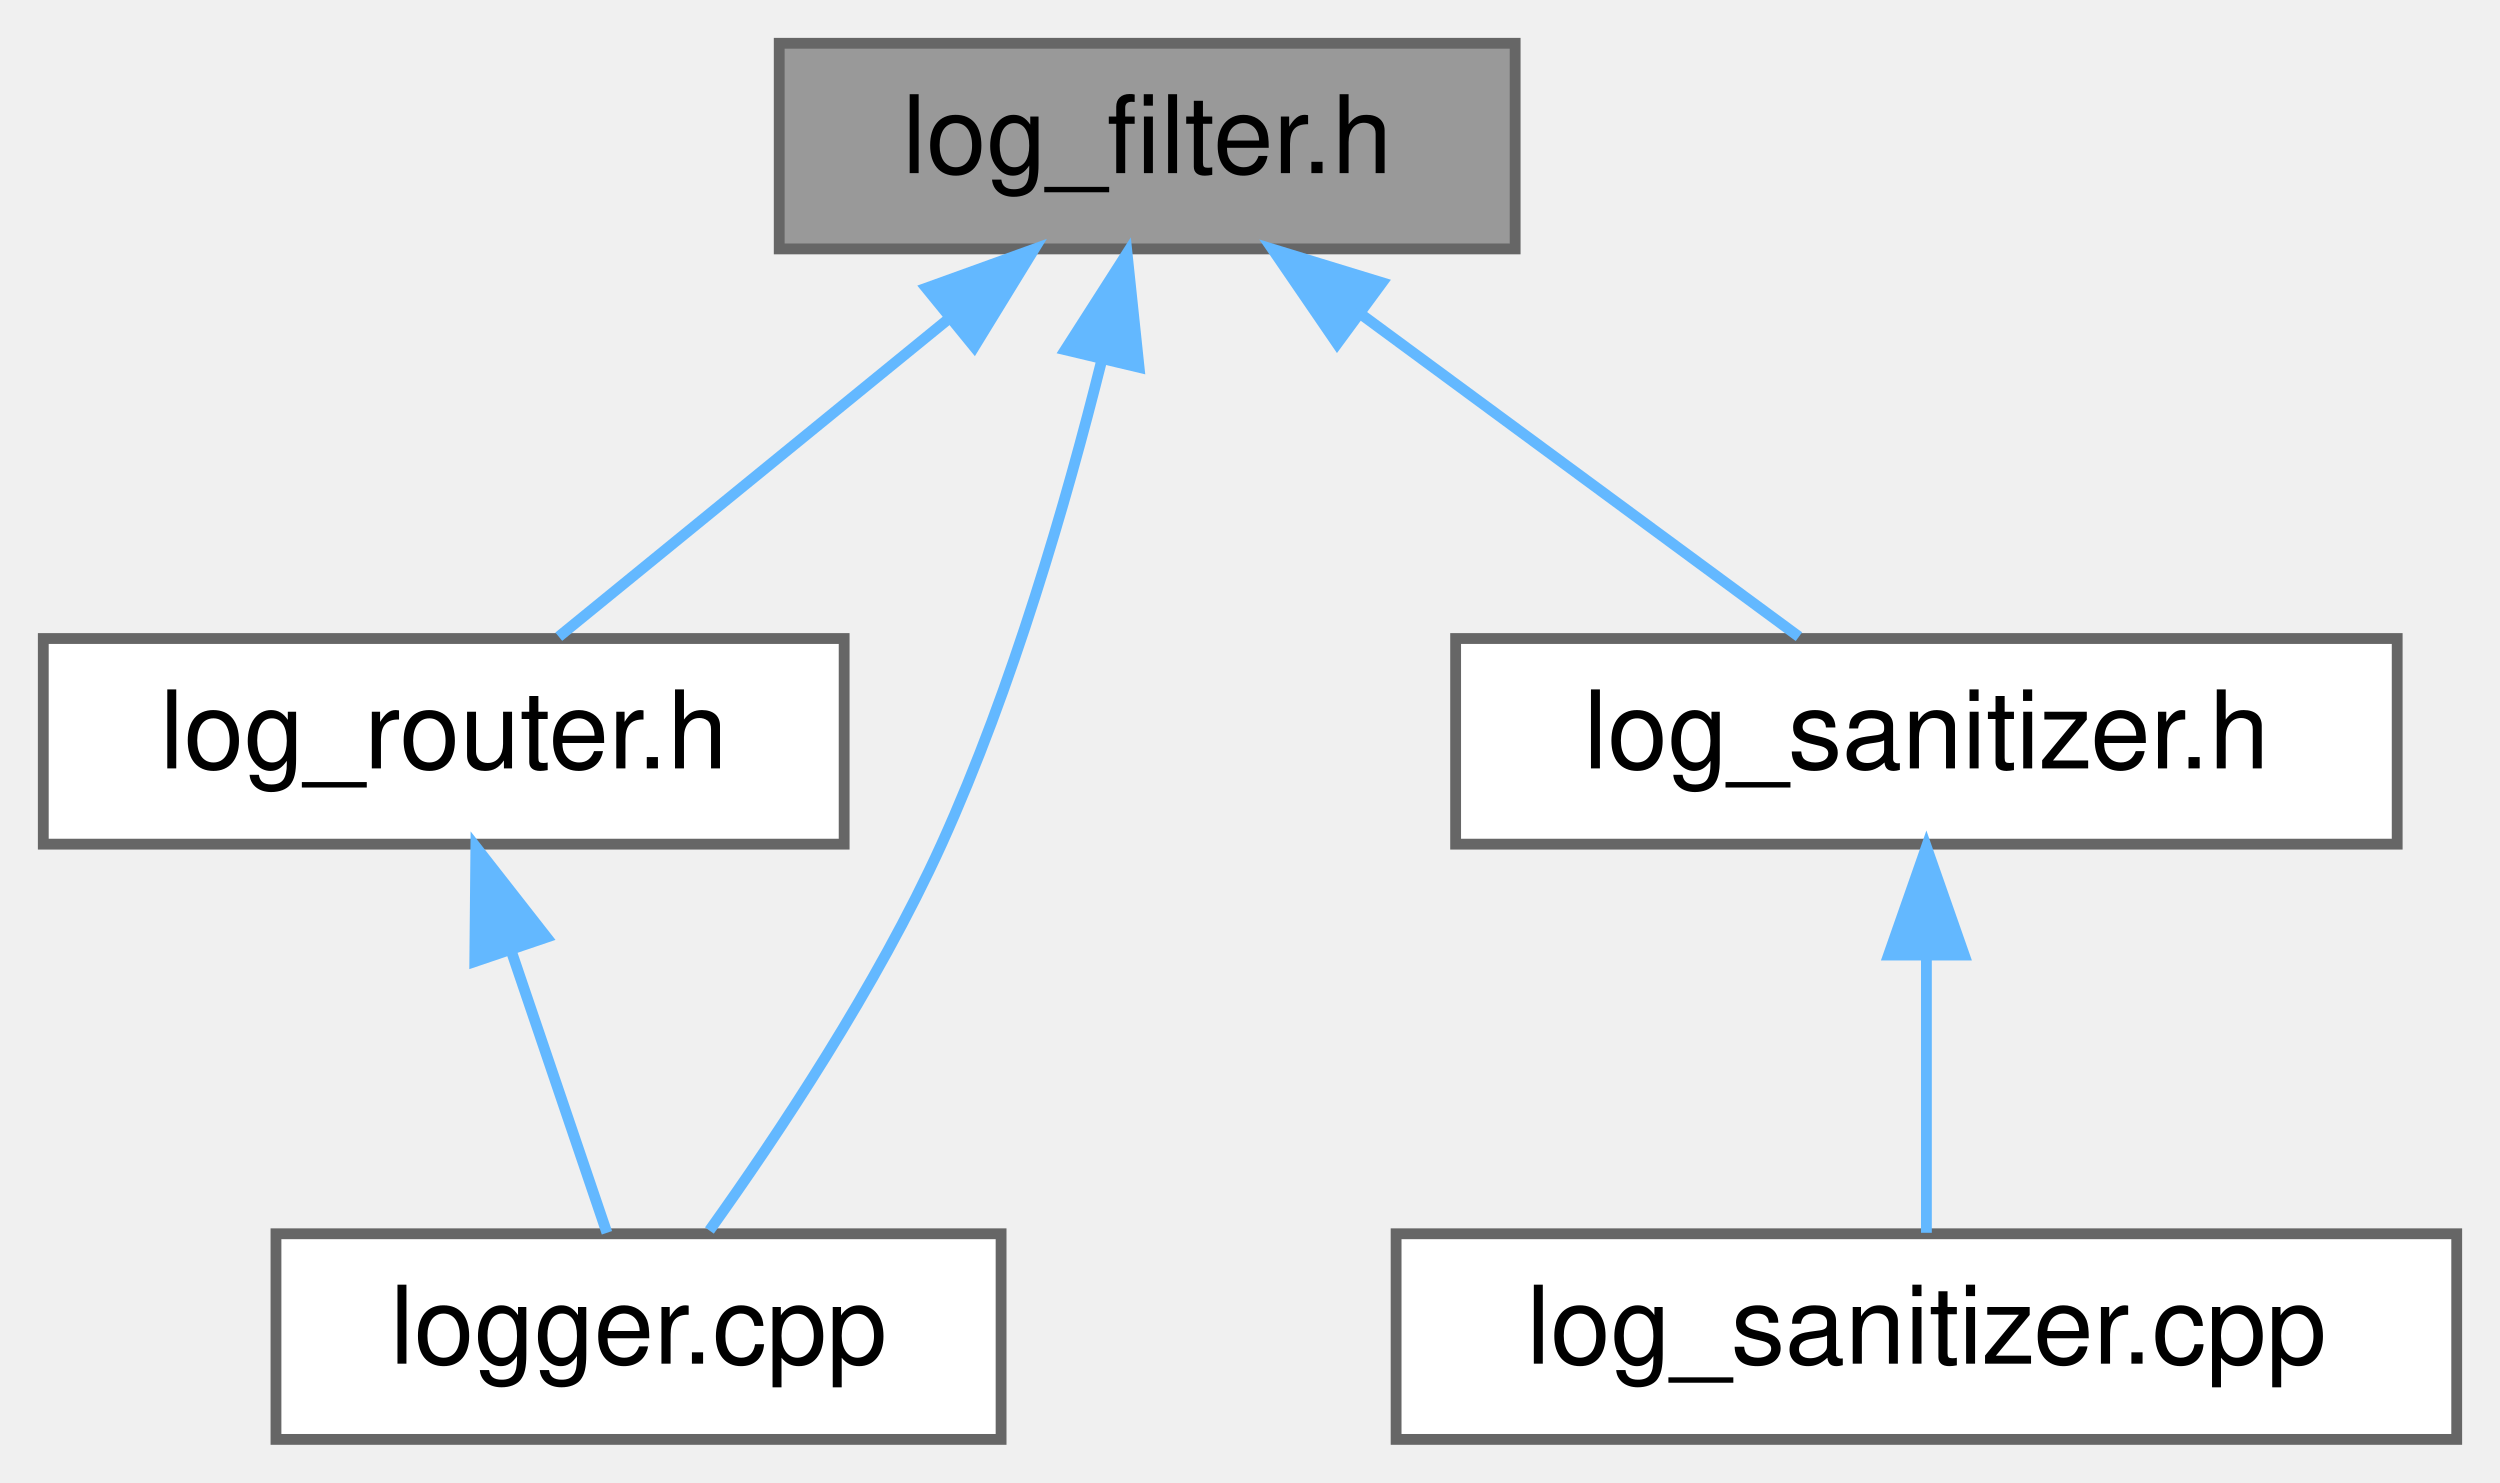
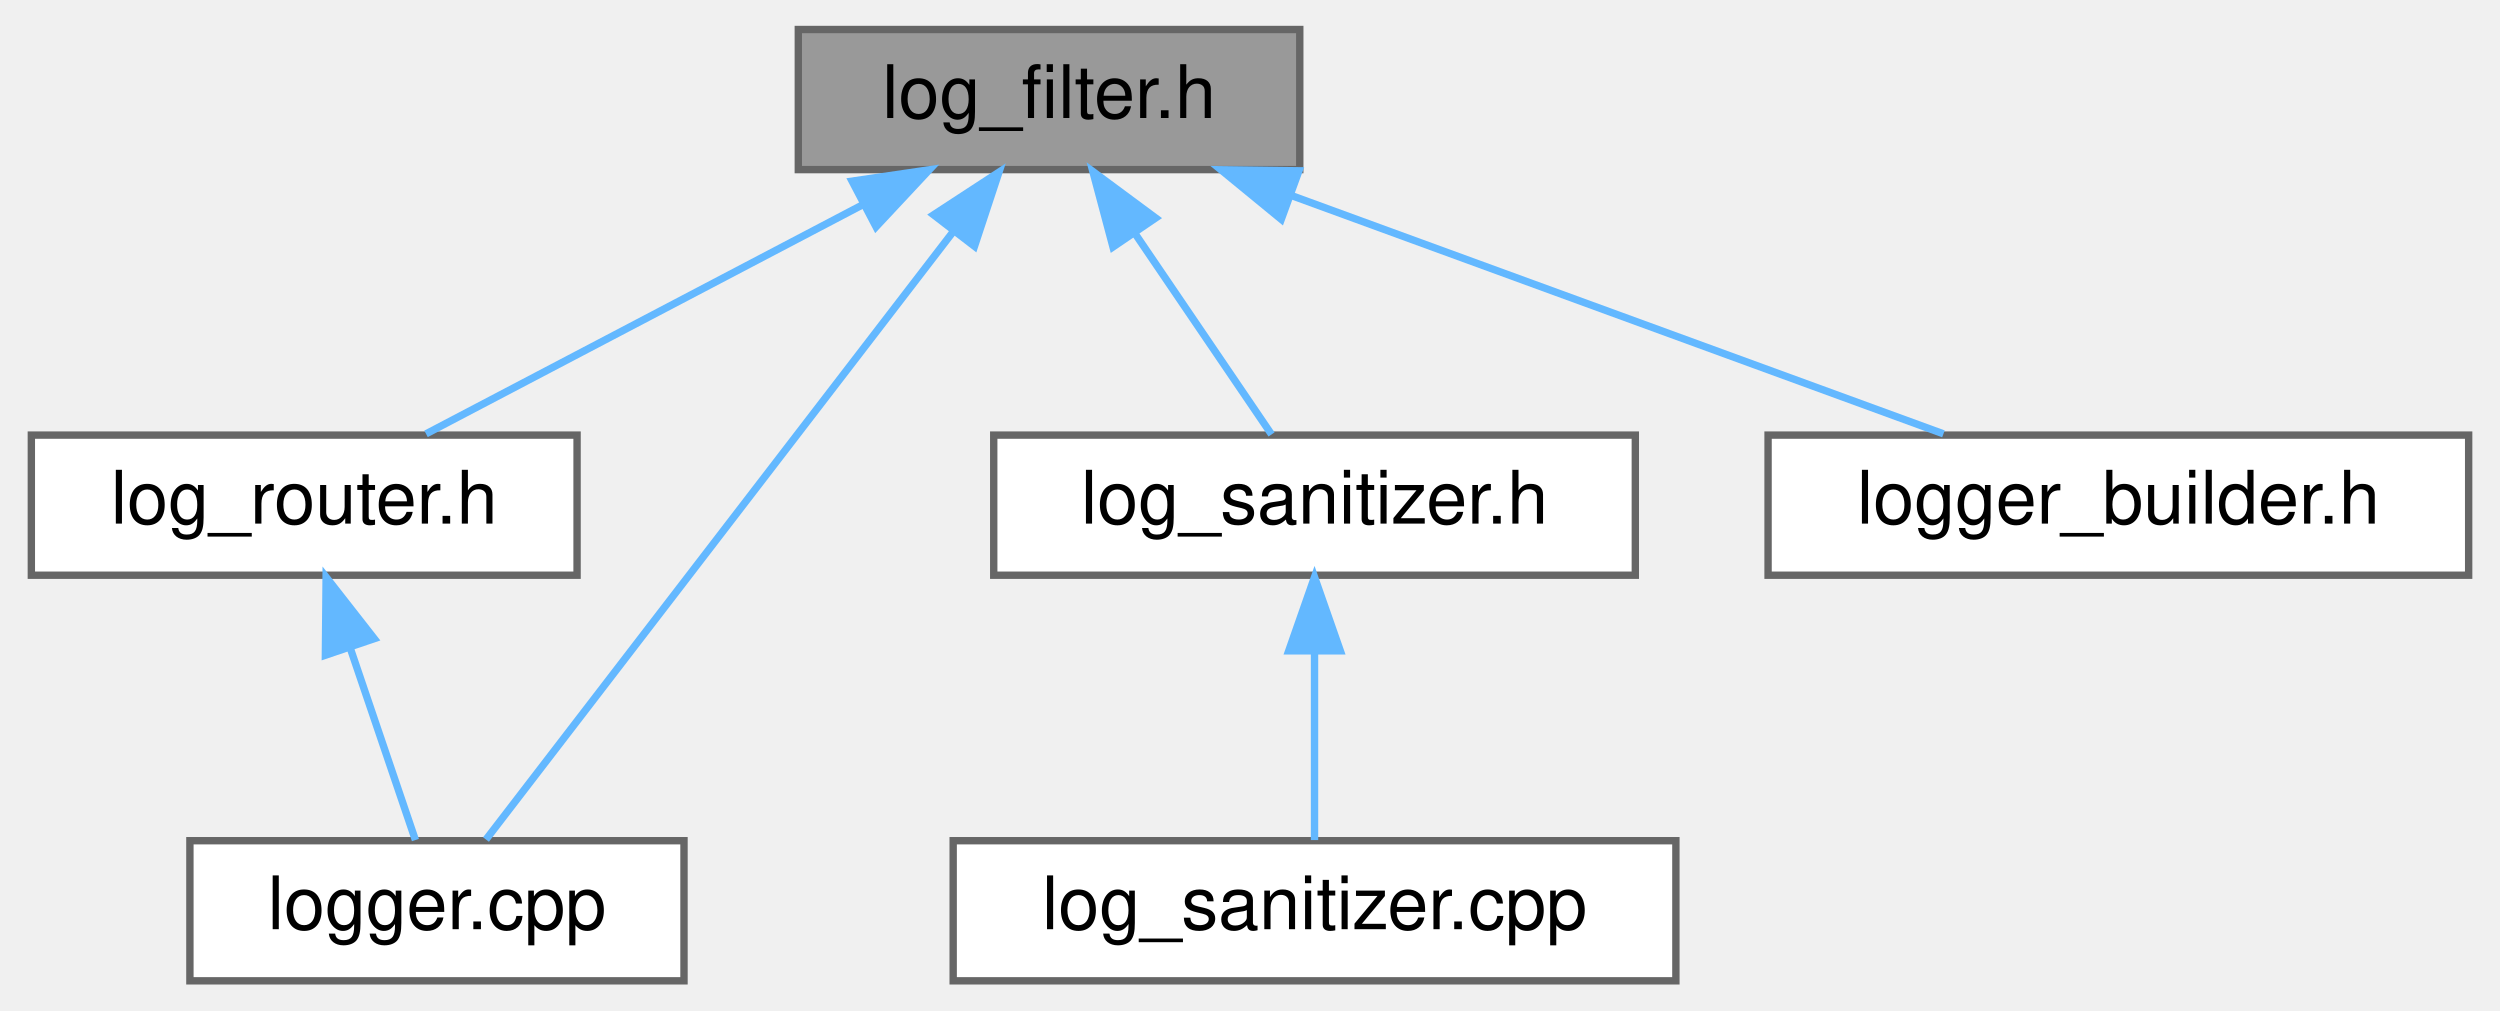
- <svg xmlns="http://www.w3.org/2000/svg" xmlns:xlink="http://www.w3.org/1999/xlink" width="231pt" height="137pt" viewBox="0.00 0.00 231.00 137.00">
+ <svg xmlns="http://www.w3.org/2000/svg" xmlns:xlink="http://www.w3.org/1999/xlink" width="339pt" height="137pt" viewBox="0.00 0.00 338.50 137.00">
  <g id="graph0" class="graph" transform="scale(1 1) rotate(0) translate(4 133)">
    <g id="Node000001" class="node">
      <g id="a_Node000001">
        <a xlink:title=" ">
-           <polygon fill="#999999" stroke="#666666" points="136,-129 68,-129 68,-110 136,-110 136,-129" />
-           <text text-anchor="middle" x="102" y="-117" font-family="Helvetica,sans-Serif" font-size="10.00">log_filter.h</text>
+           <polygon fill="#999999" stroke="#666666" points="172,-129 104,-129 104,-110 172,-110 172,-129" />
+           <text text-anchor="middle" x="138" y="-117" font-family="Helvetica,sans-Serif" font-size="10.00">log_filter.h</text>
        </a>
      </g>
    </g>
    <g id="Node000002" class="node">
      <g id="a_Node000002">
        <a xlink:href="log__router_8h.html" target="_top" xlink:title=" ">
          <polygon fill="white" stroke="#666666" points="74,-74 0,-74 0,-55 74,-55 74,-74" />
          <text text-anchor="middle" x="37" y="-62" font-family="Helvetica,sans-Serif" font-size="10.00">log_router.h</text>
        </a>
      </g>
    </g>
    <g id="edge1_Node000001_Node000002" class="edge">
      <g id="a_edge1_Node000001_Node000002">
        <a xlink:title=" ">
-           <path fill="none" stroke="#63b8ff" d="M83.73,-103.6C72.08,-94.11 57.4,-82.13 47.63,-74.17" />
-           <polygon fill="#63b8ff" stroke="#63b8ff" points="81.59,-106.38 91.56,-109.98 86.02,-100.95 81.59,-106.38" />
+           <path fill="none" stroke="#63b8ff" d="M112.72,-105.23C94.2,-95.51 69.58,-82.6 53.52,-74.17" />
+           <polygon fill="#63b8ff" stroke="#63b8ff" points="111.29,-108.44 121.77,-109.98 114.54,-102.24 111.29,-108.44" />
        </a>
      </g>
    </g>
    <g id="Node000003" class="node">
      <g id="a_Node000003">
        <a xlink:href="logger_8cpp.html" target="_top" xlink:title=" ">
          <polygon fill="white" stroke="#666666" points="88.5,-19 21.5,-19 21.5,0 88.5,0 88.5,-19" />
          <text text-anchor="middle" x="55" y="-7" font-family="Helvetica,sans-Serif" font-size="10.00">logger.cpp</text>
        </a>
      </g>
    </g>
    <g id="edge5_Node000001_Node000003" class="edge">
      <g id="a_edge5_Node000001_Node000003">
        <a xlink:title=" ">
-           <path fill="none" stroke="#63b8ff" d="M97.77,-99.59C94.55,-86.7 89.55,-69.43 83,-55 77.04,-41.87 67.77,-27.99 61.55,-19.3" />
-           <polygon fill="#63b8ff" stroke="#63b8ff" points="94.43,-100.68 100.14,-109.6 101.25,-99.06 94.43,-100.68" />
+           <path fill="none" stroke="#63b8ff" d="M125.08,-101.69C107.16,-78.37 75.4,-37.05 61.65,-19.16" />
+           <polygon fill="#63b8ff" stroke="#63b8ff" points="122.34,-103.87 131.21,-109.66 127.89,-99.6 122.34,-103.87" />
        </a>
      </g>
    </g>
    <g id="Node000004" class="node">
      <g id="a_Node000004">
        <a xlink:href="log__sanitizer_8h.html" target="_top" xlink:title=" ">
          <polygon fill="white" stroke="#666666" points="217.5,-74 130.5,-74 130.5,-55 217.5,-55 217.5,-74" />
          <text text-anchor="middle" x="174" y="-62" font-family="Helvetica,sans-Serif" font-size="10.00">log_sanitizer.h</text>
        </a>
      </g>
    </g>
    <g id="edge3_Node000001_Node000004" class="edge">
      <g id="a_edge3_Node000001_Node000004">
        <a xlink:title=" ">
-           <path fill="none" stroke="#63b8ff" d="M121.87,-103.88C134.82,-94.34 151.3,-82.21 162.22,-74.17" />
-           <polygon fill="#63b8ff" stroke="#63b8ff" points="119.55,-101.24 113.57,-109.98 123.7,-106.88 119.55,-101.24" />
+           <path fill="none" stroke="#63b8ff" d="M149.62,-101.39C155.82,-92.27 163.17,-81.45 168.17,-74.09" />
+           <polygon fill="#63b8ff" stroke="#63b8ff" points="146.67,-99.51 143.94,-109.75 152.46,-103.44 146.67,-99.51" />
+         </a>
+       </g>
+     </g>
+     <g id="Node000006" class="node">
+       <g id="a_Node000006">
+         <a xlink:href="logger__builder_8h.html" target="_top" xlink:title=" ">
+           <polygon fill="white" stroke="#666666" points="330.5,-74 235.5,-74 235.5,-55 330.5,-55 330.5,-74" />
+           <text text-anchor="middle" x="283" y="-62" font-family="Helvetica,sans-Serif" font-size="10.00">logger_builder.h</text>
+         </a>
+       </g>
+     </g>
+     <g id="edge6_Node000001_Node000006" class="edge">
+       <g id="a_edge6_Node000001_Node000006">
+         <a xlink:title=" ">
+           <path fill="none" stroke="#63b8ff" d="M170.69,-106.55C197.62,-96.71 235.16,-82.98 259.28,-74.17" />
+           <polygon fill="#63b8ff" stroke="#63b8ff" points="169.49,-103.26 161.3,-109.98 171.89,-109.84 169.49,-103.26" />
        </a>
      </g>
    </g>
    <g id="edge2_Node000002_Node000003" class="edge">
      <g id="a_edge2_Node000002_Node000003">
        <a xlink:title=" ">
          <path fill="none" stroke="#63b8ff" d="M43.2,-45.24C46.21,-36.37 49.69,-26.14 52.08,-19.09" />
          <polygon fill="#63b8ff" stroke="#63b8ff" points="39.87,-44.15 39.97,-54.75 46.5,-46.4 39.87,-44.15" />
        </a>
      </g>
    </g>
    <g id="Node000005" class="node">
      <g id="a_Node000005">
        <a xlink:href="log__sanitizer_8cpp.html" target="_top" xlink:title=" ">
          <polygon fill="white" stroke="#666666" points="223,-19 125,-19 125,0 223,0 223,-19" />
          <text text-anchor="middle" x="174" y="-7" font-family="Helvetica,sans-Serif" font-size="10.00">log_sanitizer.cpp</text>
        </a>
      </g>
    </g>
    <g id="edge4_Node000004_Node000005" class="edge">
      <g id="a_edge4_Node000004_Node000005">
        <a xlink:title=" ">
          <path fill="none" stroke="#63b8ff" d="M174,-44.66C174,-35.93 174,-25.99 174,-19.09" />
          <polygon fill="#63b8ff" stroke="#63b8ff" points="170.5,-44.75 174,-54.75 177.5,-44.75 170.5,-44.75" />
        </a>
      </g>
    </g>
  </g>
</svg>
